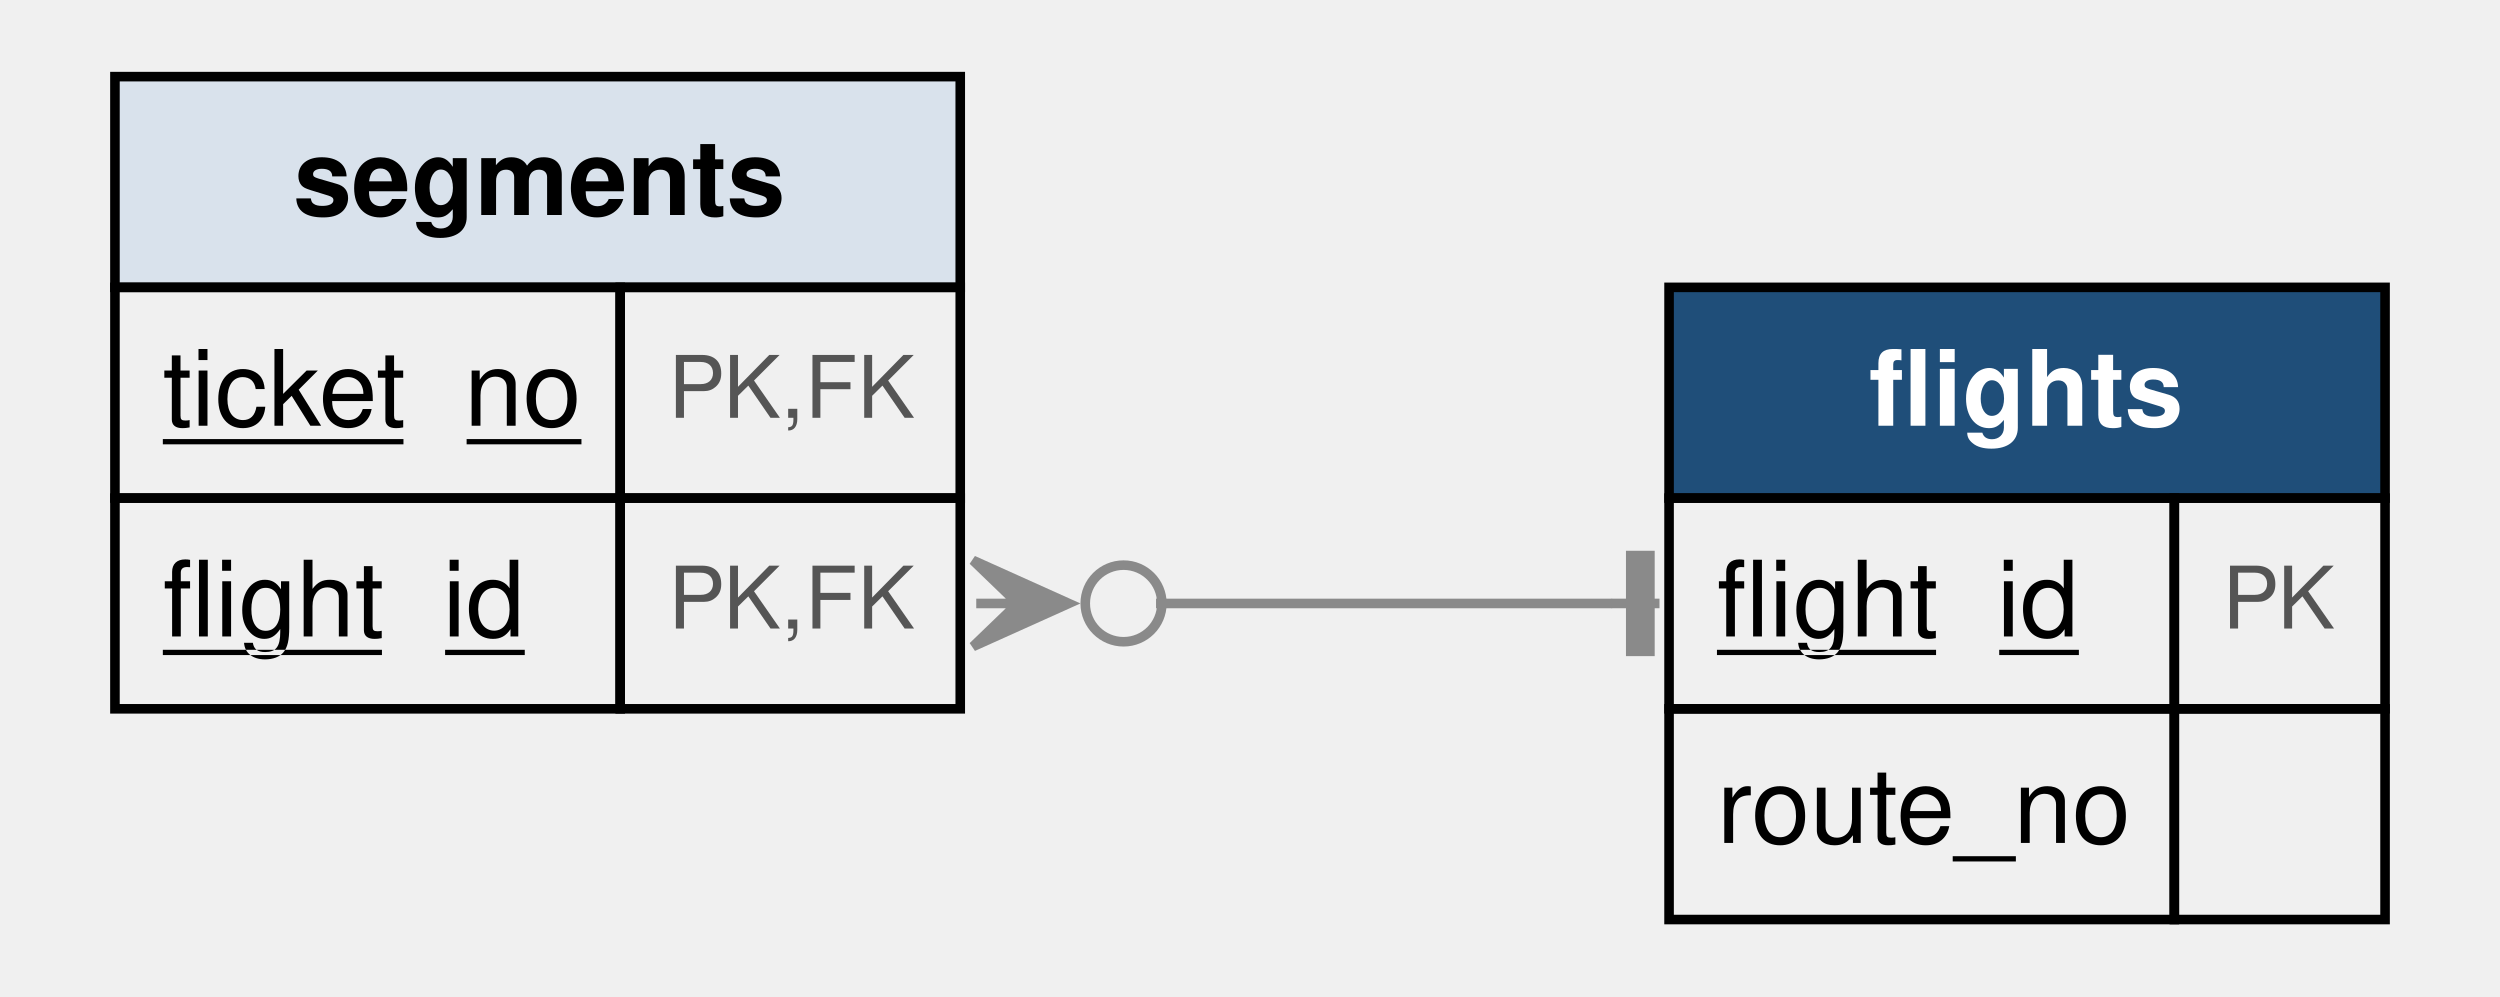
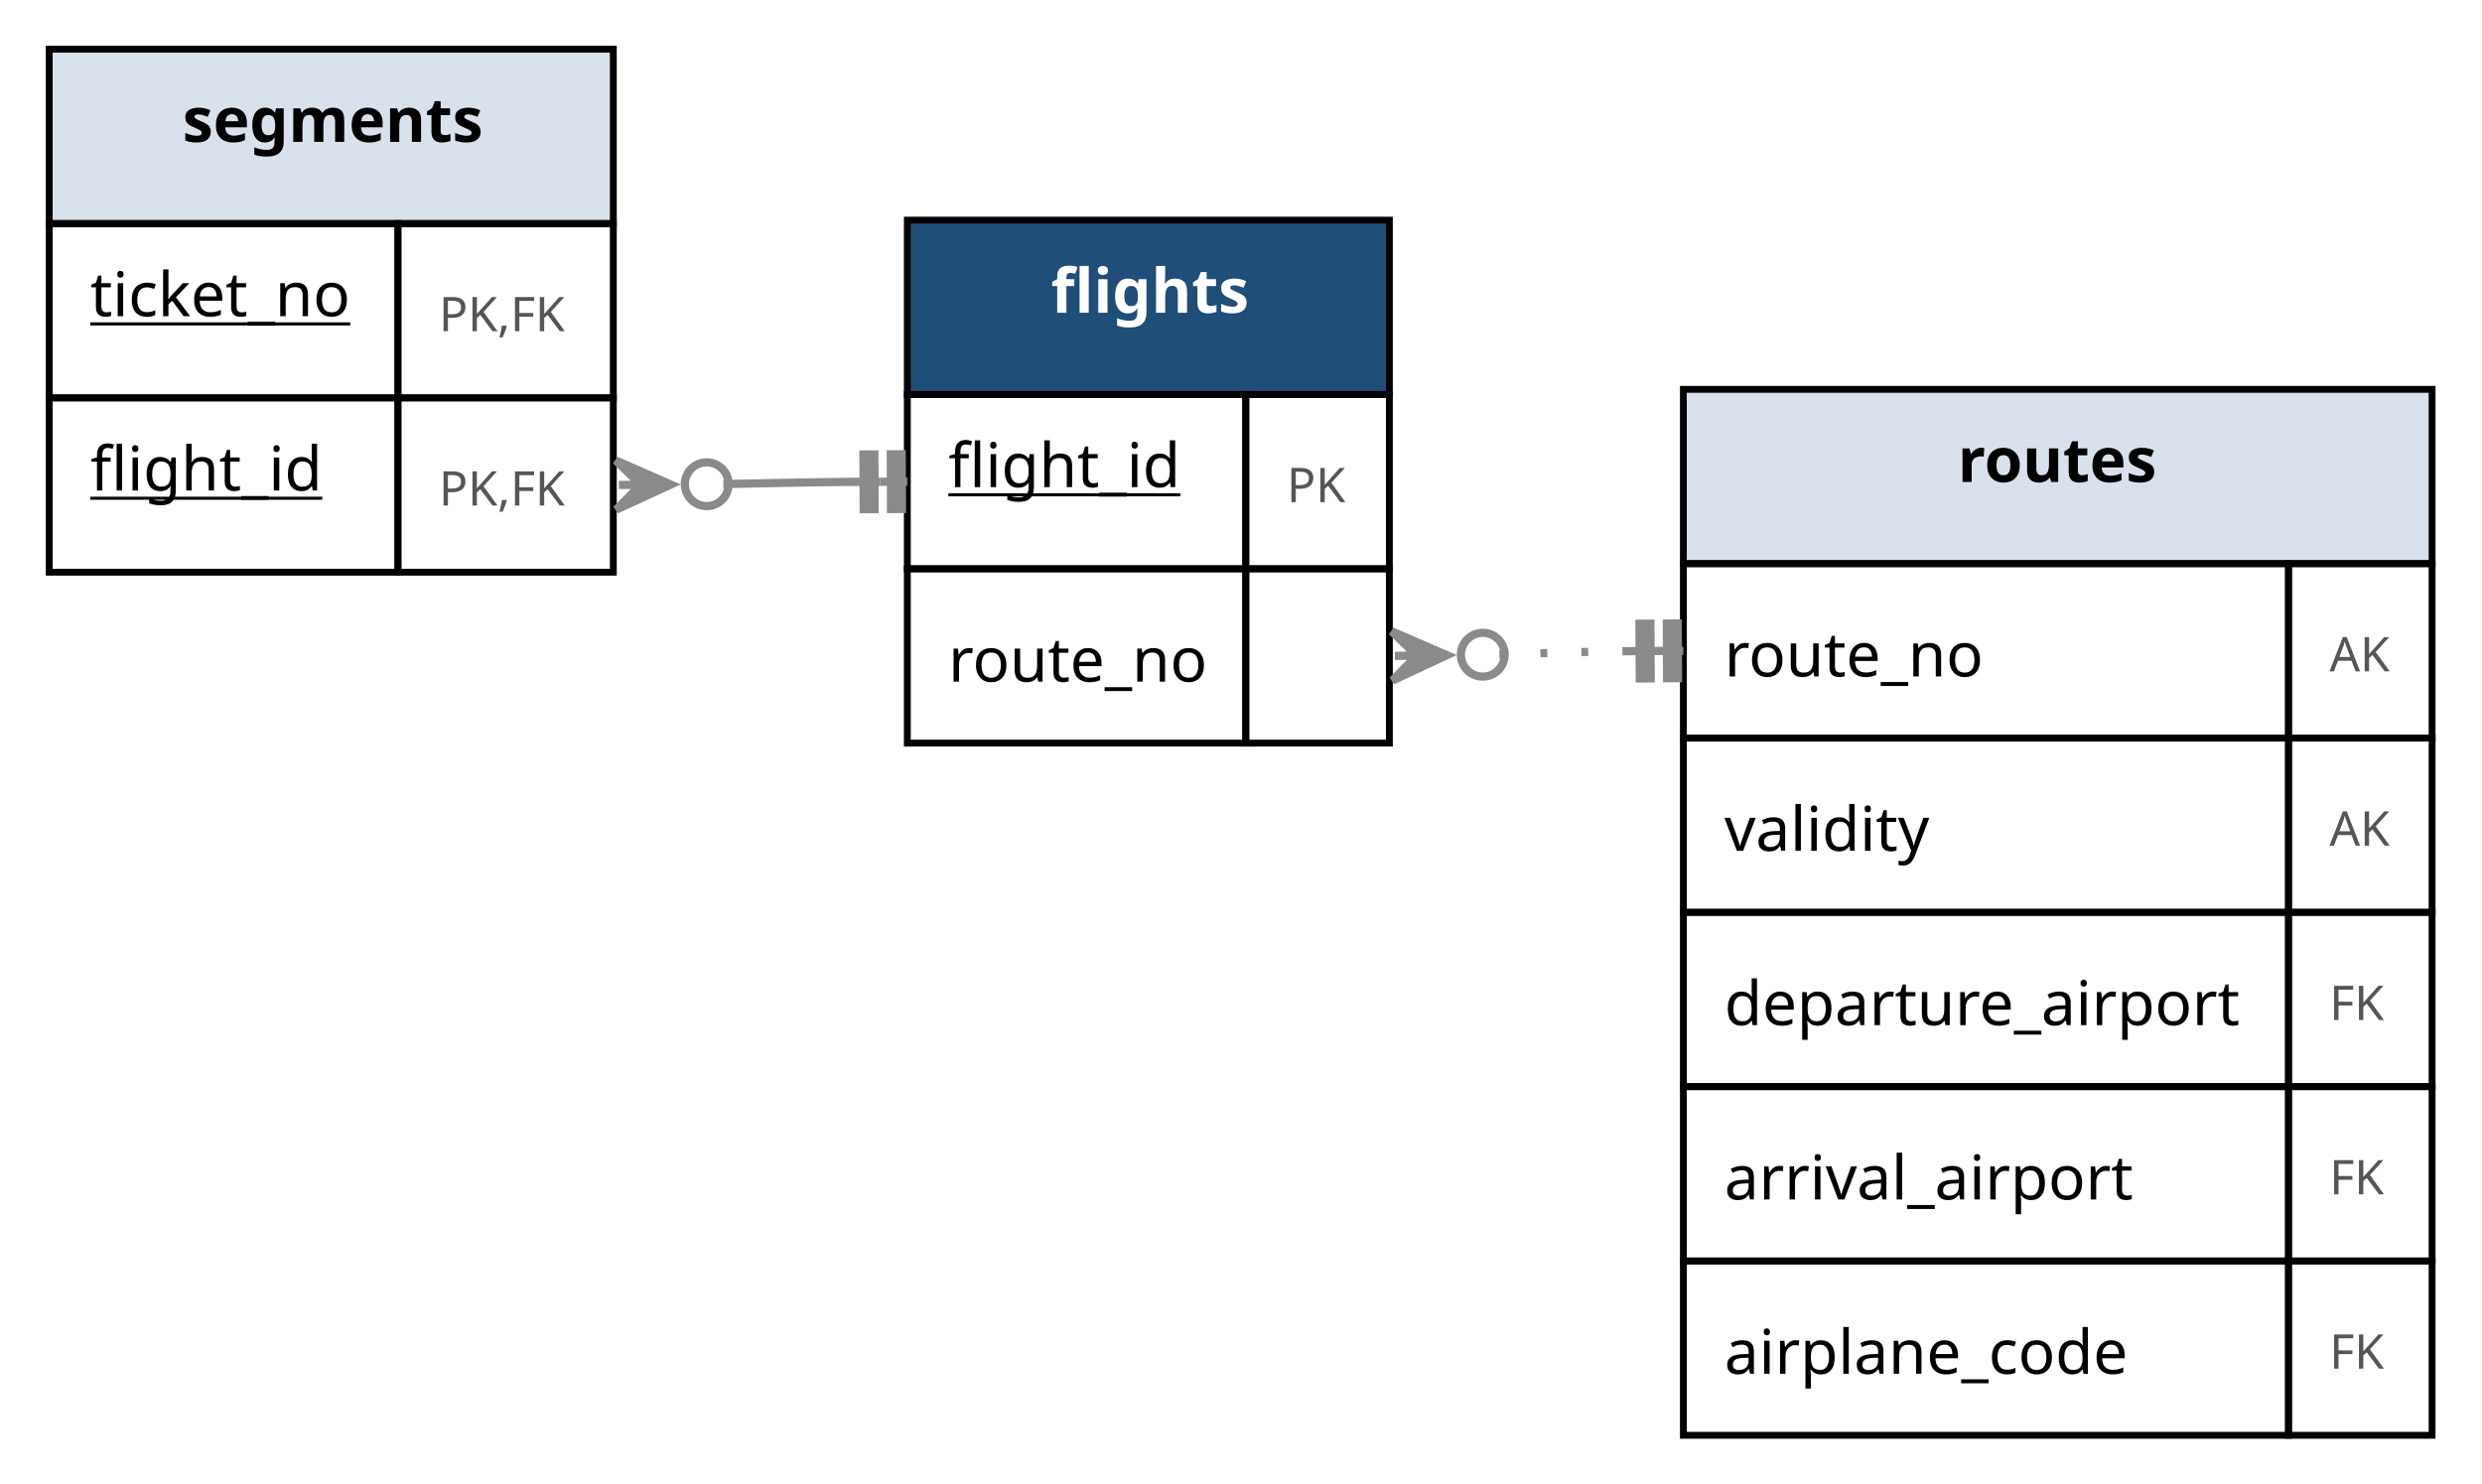
- <svg xmlns="http://www.w3.org/2000/svg" width="261pt" height="104pt" viewBox="0.00 0.00 261.00 104.00">
-   <g id="graph0" class="graph" transform="scale(1 1) rotate(0) translate(4 100)">
+ <svg xmlns="http://www.w3.org/2000/svg" width="363pt" height="217pt" viewBox="0.00 0.00 363.00 217.00">
+   <g id="graph0" class="graph" transform="scale(1 1) rotate(0) translate(7.2 209.95)">
+     <polygon fill="white" stroke="none" points="-7.2,7.2 -7.2,-209.95 355.7,-209.95 355.7,7.2 -7.2,7.2" />
    <g id="node1" class="node">
-       <polygon fill="#1f4e79" stroke="none" points="170.25,-48 170.25,-70 245,-70 245,-48 170.25,-48" />
-       <polygon fill="none" stroke="black" points="170.25,-48 170.25,-70 245,-70 245,-48 170.25,-48" />
-       <text xml:space="preserve" text-anchor="start" x="191.12" y="-55.55" font-family="Helvetica,sans-Serif" font-weight="bold" font-size="11.00" fill="white">flights</text>
-       <polygon fill="none" stroke="black" points="170.25,-26 170.25,-48 223,-48 223,-26 170.25,-26" />
-       <text xml:space="preserve" text-anchor="start" x="175.25" y="-33.55" font-family="Helvetica,sans-Serif" text-decoration="underline" font-size="11.00">flight_id</text>
-       <polygon fill="none" stroke="black" points="223,-26 223,-48 245,-48 245,-26 223,-26" />
-       <text xml:space="preserve" text-anchor="start" x="228" y="-34.38" font-family="Helvetica,sans-Serif" font-size="9.00" fill="#555555">PK</text>
-       <polygon fill="none" stroke="black" points="170.25,-4 170.25,-26 223,-26 223,-4 170.25,-4" />
-       <text xml:space="preserve" text-anchor="start" x="175.25" y="-12" font-family="Helvetica,sans-Serif" font-size="11.00">route_no</text>
-       <polygon fill="none" stroke="black" points="223,-4 223,-26 245,-26 245,-4 223,-4" />
+       <polygon fill="#1f4e79" stroke="none" points="125.5,-152.25 125.5,-177.75 196,-177.75 196,-152.25 125.5,-152.25" />
+       <polygon fill="none" stroke="#000000" points="125.5,-152.25 125.5,-177.75 196,-177.75 196,-152.25 125.5,-152.25" />
+       <text xml:space="preserve" text-anchor="start" x="146.5" y="-164.2" font-family="Noto Sans KR" font-weight="bold" font-size="9.00" fill="#ffffff">flights</text>
+       <polygon fill="none" stroke="#000000" points="125.5,-126.75 125.5,-152.25 175,-152.25 175,-126.75 125.5,-126.75" />
+       <text xml:space="preserve" text-anchor="start" x="131.5" y="-138.7" font-family="Noto Sans KR" text-decoration="underline" font-size="9.00">flight_id</text>
+       <polygon fill="none" stroke="#000000" points="175,-126.75 175,-152.25 196,-152.25 196,-126.75 175,-126.75" />
+       <text xml:space="preserve" text-anchor="start" x="181" y="-136.5" font-family="Noto Sans KR" font-size="7.00" fill="#555555">PK</text>
+       <polygon fill="none" stroke="#000000" points="125.5,-101.25 125.5,-126.75 175,-126.75 175,-101.25 125.5,-101.25" />
+       <text xml:space="preserve" text-anchor="start" x="131.5" y="-110.25" font-family="Noto Sans KR" font-size="9.00">route_no</text>
+       <polygon fill="none" stroke="#000000" points="175,-101.25 175,-126.75 196,-126.75 196,-101.25 175,-101.25" />
+       <text xml:space="preserve" text-anchor="start" x="181" y="-110.25" font-family="Noto Sans KR" font-size="9.00"> </text>
    </g>
    <g id="node2" class="node">
-       <polygon fill="#d9e2ec" stroke="none" points="8,-70 8,-92 96.25,-92 96.25,-70 8,-70" />
-       <polygon fill="none" stroke="black" points="8,-70 8,-92 96.25,-92 96.25,-70 8,-70" />
-       <text xml:space="preserve" text-anchor="start" x="26.62" y="-77.55" font-family="Helvetica,sans-Serif" font-weight="bold" font-size="11.00">segments</text>
-       <polygon fill="none" stroke="black" points="8,-48 8,-70 60.75,-70 60.75,-48 8,-48" />
-       <text xml:space="preserve" text-anchor="start" x="13" y="-55.55" font-family="Helvetica,sans-Serif" text-decoration="underline" font-size="11.00">ticket_no</text>
-       <polygon fill="none" stroke="black" points="60.75,-48 60.75,-70 96.25,-70 96.25,-48 60.75,-48" />
-       <text xml:space="preserve" text-anchor="start" x="65.75" y="-56.38" font-family="Helvetica,sans-Serif" font-size="9.00" fill="#555555">PK,FK</text>
-       <polygon fill="none" stroke="black" points="8,-26 8,-48 60.75,-48 60.75,-26 8,-26" />
-       <text xml:space="preserve" text-anchor="start" x="13" y="-33.55" font-family="Helvetica,sans-Serif" text-decoration="underline" font-size="11.00">flight_id</text>
-       <polygon fill="none" stroke="black" points="60.75,-26 60.75,-48 96.25,-48 96.25,-26 60.75,-26" />
-       <text xml:space="preserve" text-anchor="start" x="65.75" y="-34.38" font-family="Helvetica,sans-Serif" font-size="9.00" fill="#555555">PK,FK</text>
+       <polygon fill="#d9e2ec" stroke="none" points="239,-127.5 239,-153 348.5,-153 348.5,-127.5 239,-127.5" />
+       <polygon fill="none" stroke="#000000" points="239,-127.5 239,-153 348.5,-153 348.5,-127.5 239,-127.5" />
+       <text xml:space="preserve" text-anchor="start" x="279.12" y="-139.45" font-family="Noto Sans KR" font-weight="bold" font-size="9.00" fill="#000000">routes</text>
+       <polygon fill="none" stroke="#000000" points="239,-102 239,-127.5 327.5,-127.5 327.5,-102 239,-102" />
+       <text xml:space="preserve" text-anchor="start" x="245" y="-111" font-family="Noto Sans KR" font-size="9.00">route_no</text>
+       <polygon fill="none" stroke="#000000" points="327.5,-102 327.5,-127.5 348.5,-127.5 348.5,-102 327.5,-102" />
+       <text xml:space="preserve" text-anchor="start" x="333.5" y="-111.75" font-family="Noto Sans KR" font-size="7.00" fill="#555555">AK</text>
+       <polygon fill="none" stroke="#000000" points="239,-76.5 239,-102 327.5,-102 327.5,-76.5 239,-76.5" />
+       <text xml:space="preserve" text-anchor="start" x="245" y="-85.5" font-family="Noto Sans KR" font-size="9.00">validity</text>
+       <polygon fill="none" stroke="#000000" points="327.5,-76.5 327.5,-102 348.5,-102 348.5,-76.5 327.5,-76.5" />
+       <text xml:space="preserve" text-anchor="start" x="333.5" y="-86.25" font-family="Noto Sans KR" font-size="7.00" fill="#555555">AK</text>
+       <polygon fill="none" stroke="#000000" points="239,-51 239,-76.5 327.5,-76.5 327.5,-51 239,-51" />
+       <text xml:space="preserve" text-anchor="start" x="245" y="-60" font-family="Noto Sans KR" font-size="9.00">departure_airport</text>
+       <polygon fill="none" stroke="#000000" points="327.5,-51 327.5,-76.5 348.5,-76.5 348.5,-51 327.5,-51" />
+       <text xml:space="preserve" text-anchor="start" x="333.5" y="-60.75" font-family="Noto Sans KR" font-size="7.00" fill="#555555">FK</text>
+       <polygon fill="none" stroke="#000000" points="239,-25.5 239,-51 327.5,-51 327.5,-25.5 239,-25.5" />
+       <text xml:space="preserve" text-anchor="start" x="245" y="-34.5" font-family="Noto Sans KR" font-size="9.00">arrival_airport</text>
+       <polygon fill="none" stroke="#000000" points="327.5,-25.5 327.5,-51 348.5,-51 348.5,-25.5 327.5,-25.5" />
+       <text xml:space="preserve" text-anchor="start" x="333.5" y="-35.25" font-family="Noto Sans KR" font-size="7.00" fill="#555555">FK</text>
+       <polygon fill="none" stroke="#000000" points="239,0 239,-25.5 327.5,-25.5 327.5,0 239,0" />
+       <text xml:space="preserve" text-anchor="start" x="245" y="-9" font-family="Noto Sans KR" font-size="9.00">airplane_code</text>
+       <polygon fill="none" stroke="#000000" points="327.5,0 327.5,-25.5 348.5,-25.5 348.5,0 327.5,0" />
+       <text xml:space="preserve" text-anchor="start" x="333.5" y="-9.75" font-family="Noto Sans KR" font-size="7.00" fill="#555555">FK</text>
    </g>
    <g id="edge1" class="edge">
-       <path fill="none" stroke="#8a8a8a" d="M116.69,-37C133.18,-37 143.37,-37 164.31,-37" />
-       <polygon fill="#8a8a8a" stroke="#8a8a8a" points="107.58,-37 97.58,-32.5 102.25,-37 97.92,-37 97.92,-37 97.92,-37 102.25,-37 97.58,-41.5 107.58,-37" />
-       <ellipse fill="none" stroke="#8a8a8a" cx="113.3" cy="-37" rx="4" ry="4" />
-       <polygon fill="#8a8a8a" stroke="#8a8a8a" points="168.25,-32 168.25,-42 166.25,-42 166.25,-32 168.25,-32" />
-       <polyline fill="none" stroke="#8a8a8a" points="169.25,-37 164.25,-37" />
+       <path fill="none" stroke="#8a8a8a" stroke-width="1.2" stroke-dasharray="1,5" d="M212.09,-114.21C218.33,-114.38 223.52,-114.61 231.18,-114.7" />
+       <polygon fill="#8a8a8a" stroke="#8a8a8a" stroke-width="1.2" points="204.4,-114.11 196.45,-110.41 200,-114.05 196.8,-114.01 196.8,-114.01 196.8,-114.01 200,-114.05 196.35,-117.6 204.4,-114.11" />
+       <ellipse fill="none" stroke="#8a8a8a" stroke-width="1.2" cx="209.66" cy="-114.18" rx="3.2" ry="3.2" />
+       <polygon fill="#8a8a8a" stroke="#8a8a8a" stroke-width="1.2" points="238.22,-110.75 238.18,-118.75 236.58,-118.74 236.62,-110.74 238.22,-110.75" />
+       <polyline fill="none" stroke="#8a8a8a" stroke-width="1.2" points="239,-114.75 235,-114.73" />
+       <polygon fill="#8a8a8a" stroke="#8a8a8a" stroke-width="1.2" points="234.22,-110.72 234.18,-118.72 232.58,-118.71 232.62,-110.71 234.22,-110.72" />
+       <polyline fill="none" stroke="#8a8a8a" stroke-width="1.2" points="235,-114.73 231,-114.7" />
+     </g>
+     <g id="node3" class="node">
+       <polygon fill="#d9e2ec" stroke="none" points="0,-177.25 0,-202.75 82.5,-202.75 82.5,-177.25 0,-177.25" />
+       <polygon fill="none" stroke="#000000" points="0,-177.25 0,-202.75 82.5,-202.75 82.5,-177.25 0,-177.25" />
+       <text xml:space="preserve" text-anchor="start" x="19.5" y="-189.2" font-family="Noto Sans KR" font-weight="bold" font-size="9.00" fill="#000000">segments</text>
+       <polygon fill="none" stroke="#000000" points="0,-151.75 0,-177.25 51,-177.25 51,-151.75 0,-151.75" />
+       <text xml:space="preserve" text-anchor="start" x="6" y="-163.7" font-family="Noto Sans KR" text-decoration="underline" font-size="9.00">ticket_no</text>
+       <polygon fill="none" stroke="#000000" points="51,-151.75 51,-177.25 82.5,-177.25 82.5,-151.75 51,-151.75" />
+       <text xml:space="preserve" text-anchor="start" x="57" y="-161.5" font-family="Noto Sans KR" font-size="7.00" fill="#555555">PK,FK</text>
+       <polygon fill="none" stroke="#000000" points="0,-126.25 0,-151.75 51,-151.75 51,-126.25 0,-126.25" />
+       <text xml:space="preserve" text-anchor="start" x="6" y="-138.2" font-family="Noto Sans KR" text-decoration="underline" font-size="9.00">flight_id</text>
+       <polygon fill="none" stroke="#000000" points="51,-126.25 51,-151.75 82.5,-151.75 82.5,-126.25 51,-126.25" />
+       <text xml:space="preserve" text-anchor="start" x="57" y="-136" font-family="Noto Sans KR" font-size="7.00" fill="#555555">PK,FK</text>
+     </g>
+     <g id="edge2" class="edge">
+       <path fill="none" stroke="#8a8a8a" stroke-width="1.2" d="M98.59,-139.14C104.83,-139.26 110.02,-139.4 117.68,-139.47" />
+       <polygon fill="#8a8a8a" stroke="#8a8a8a" stroke-width="1.2" points="90.9,-139.07 82.93,-135.4 86.5,-139.04 83.3,-139.01 83.3,-139.01 83.3,-139.01 86.5,-139.04 82.87,-142.6 90.9,-139.07" />
+       <ellipse fill="none" stroke="#8a8a8a" stroke-width="1.2" cx="96.16" cy="-139.12" rx="3.2" ry="3.2" />
+       <polygon fill="#8a8a8a" stroke="#8a8a8a" stroke-width="1.2" points="124.72,-135.5 124.68,-143.5 123.08,-143.49 123.12,-135.49 124.72,-135.5" />
+       <polyline fill="none" stroke="#8a8a8a" stroke-width="1.2" points="125.5,-139.5 121.5,-139.48" />
+       <polygon fill="#8a8a8a" stroke="#8a8a8a" stroke-width="1.2" points="120.72,-135.48 120.68,-143.48 119.08,-143.47 119.12,-135.47 120.72,-135.48" />
+       <polyline fill="none" stroke="#8a8a8a" stroke-width="1.2" points="121.5,-139.48 117.5,-139.47" />
    </g>
  </g>
</svg>
